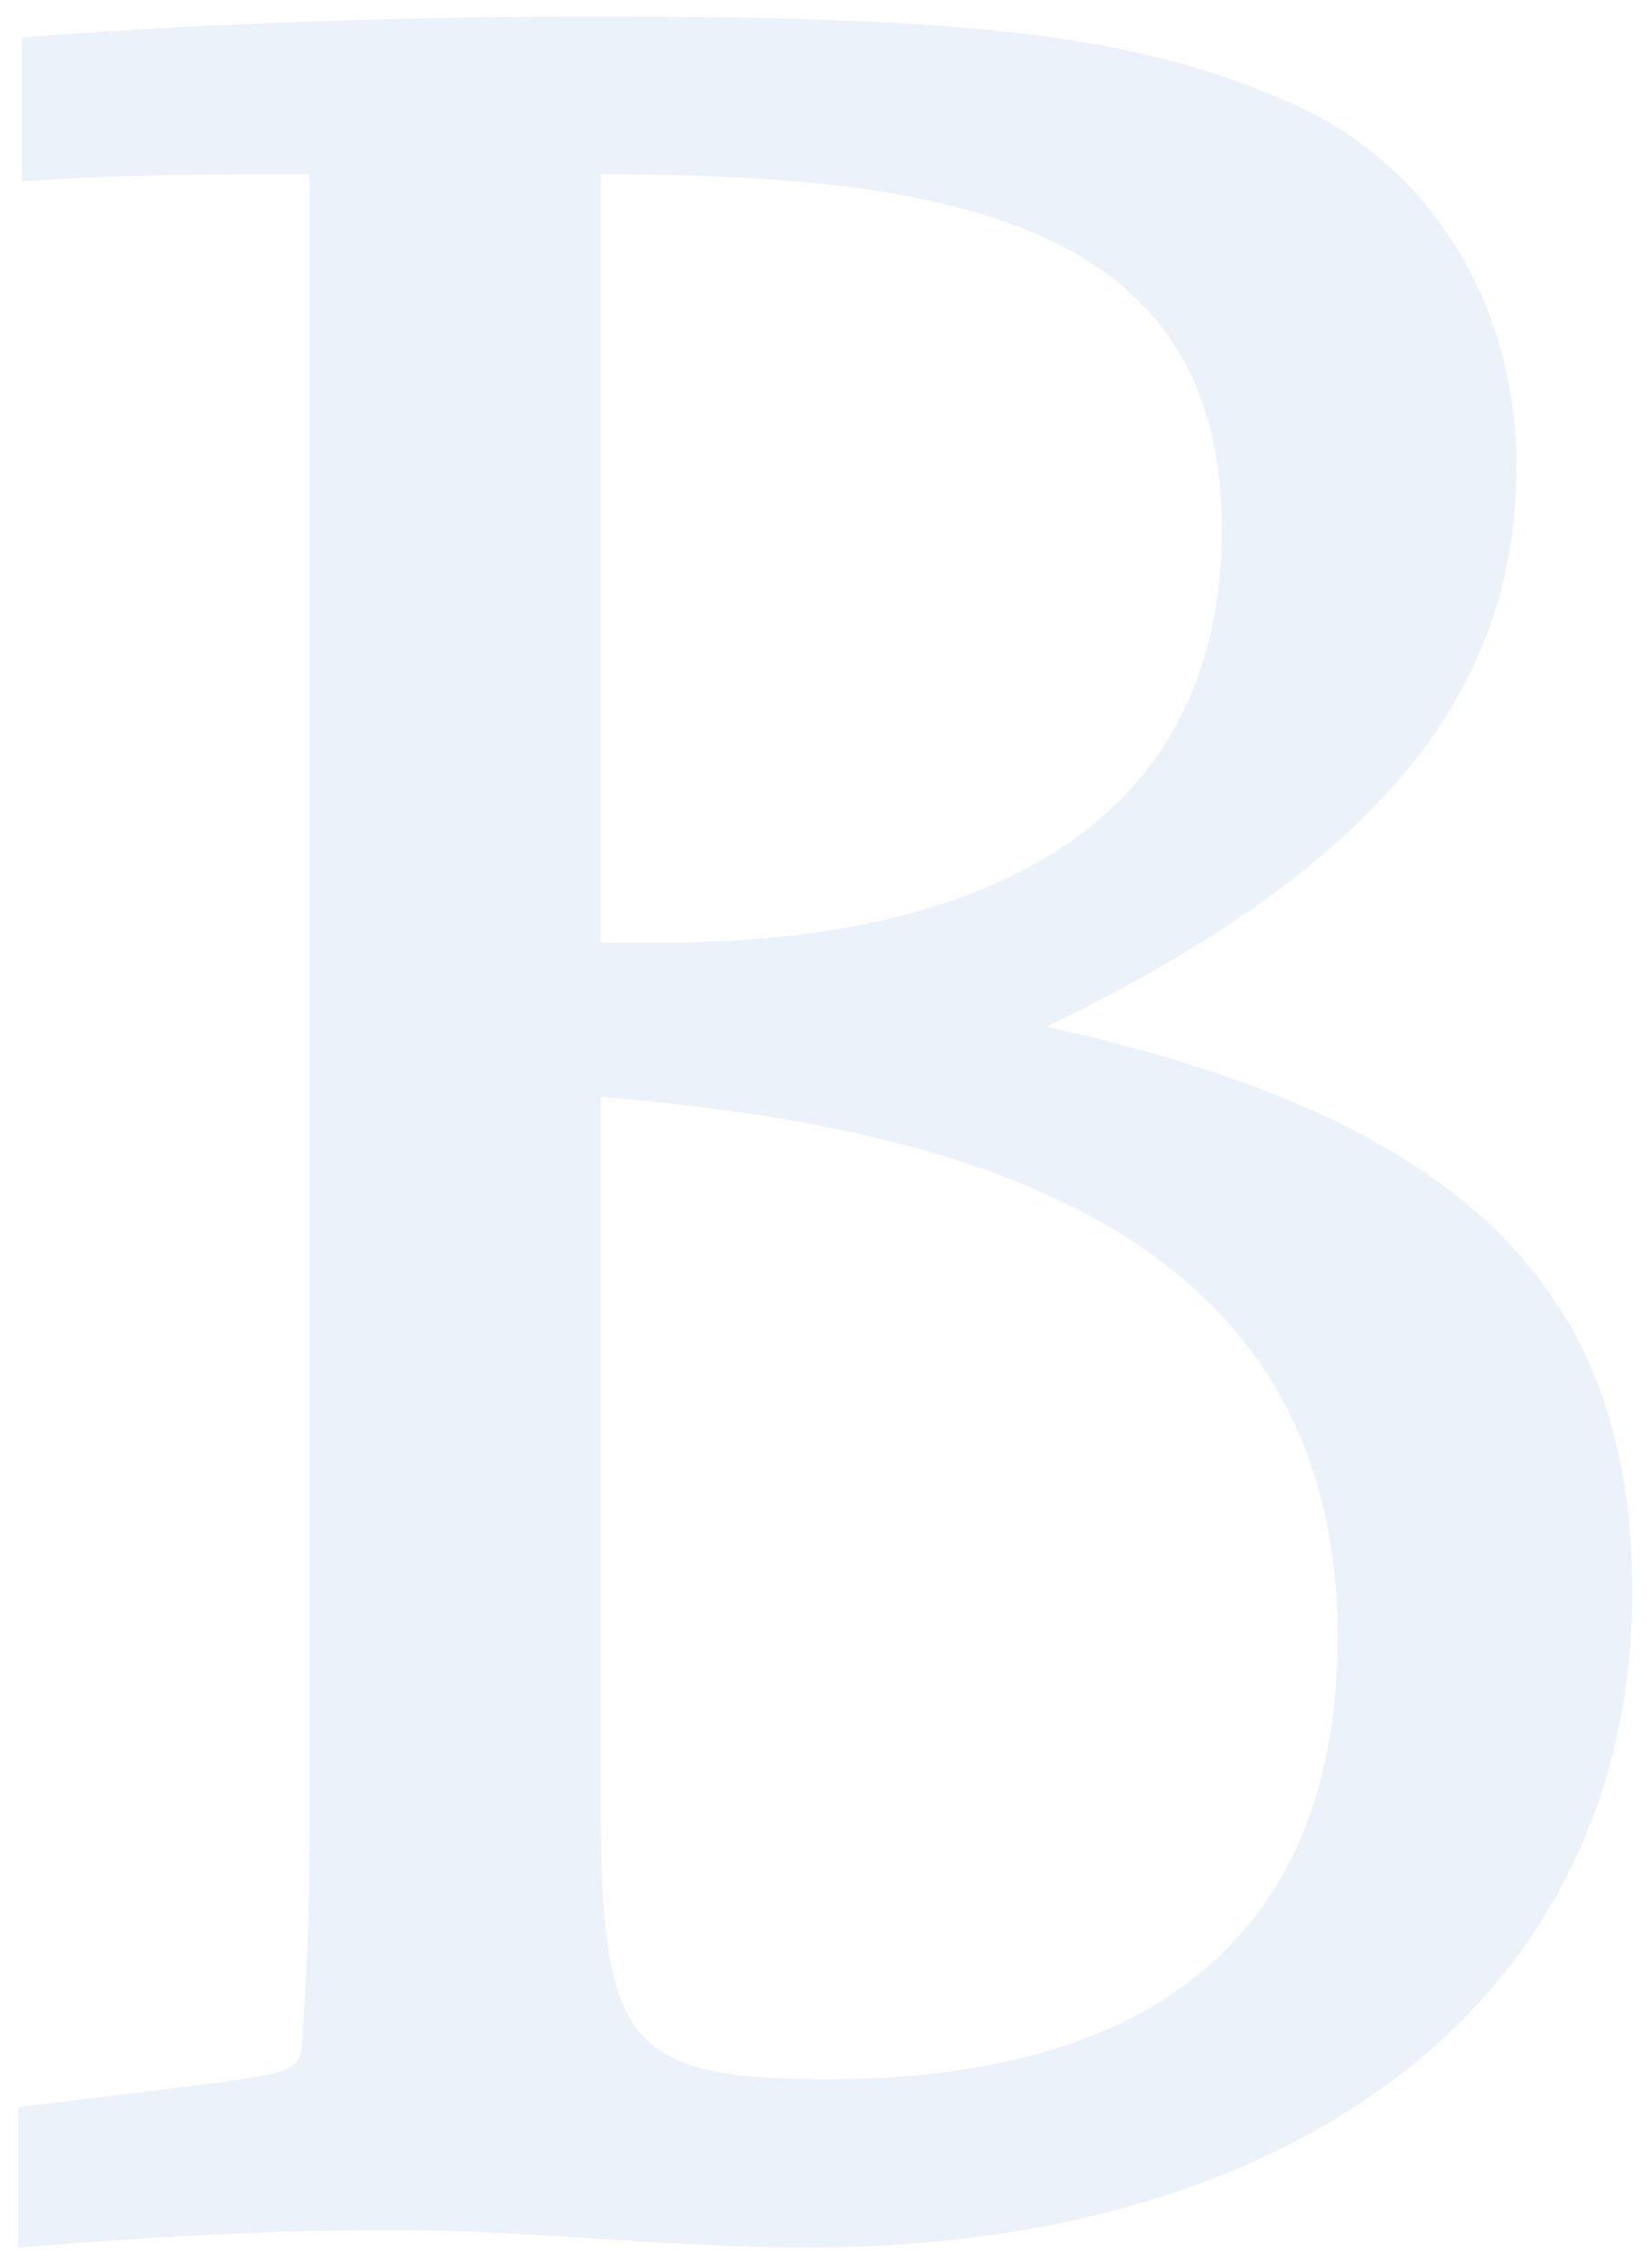
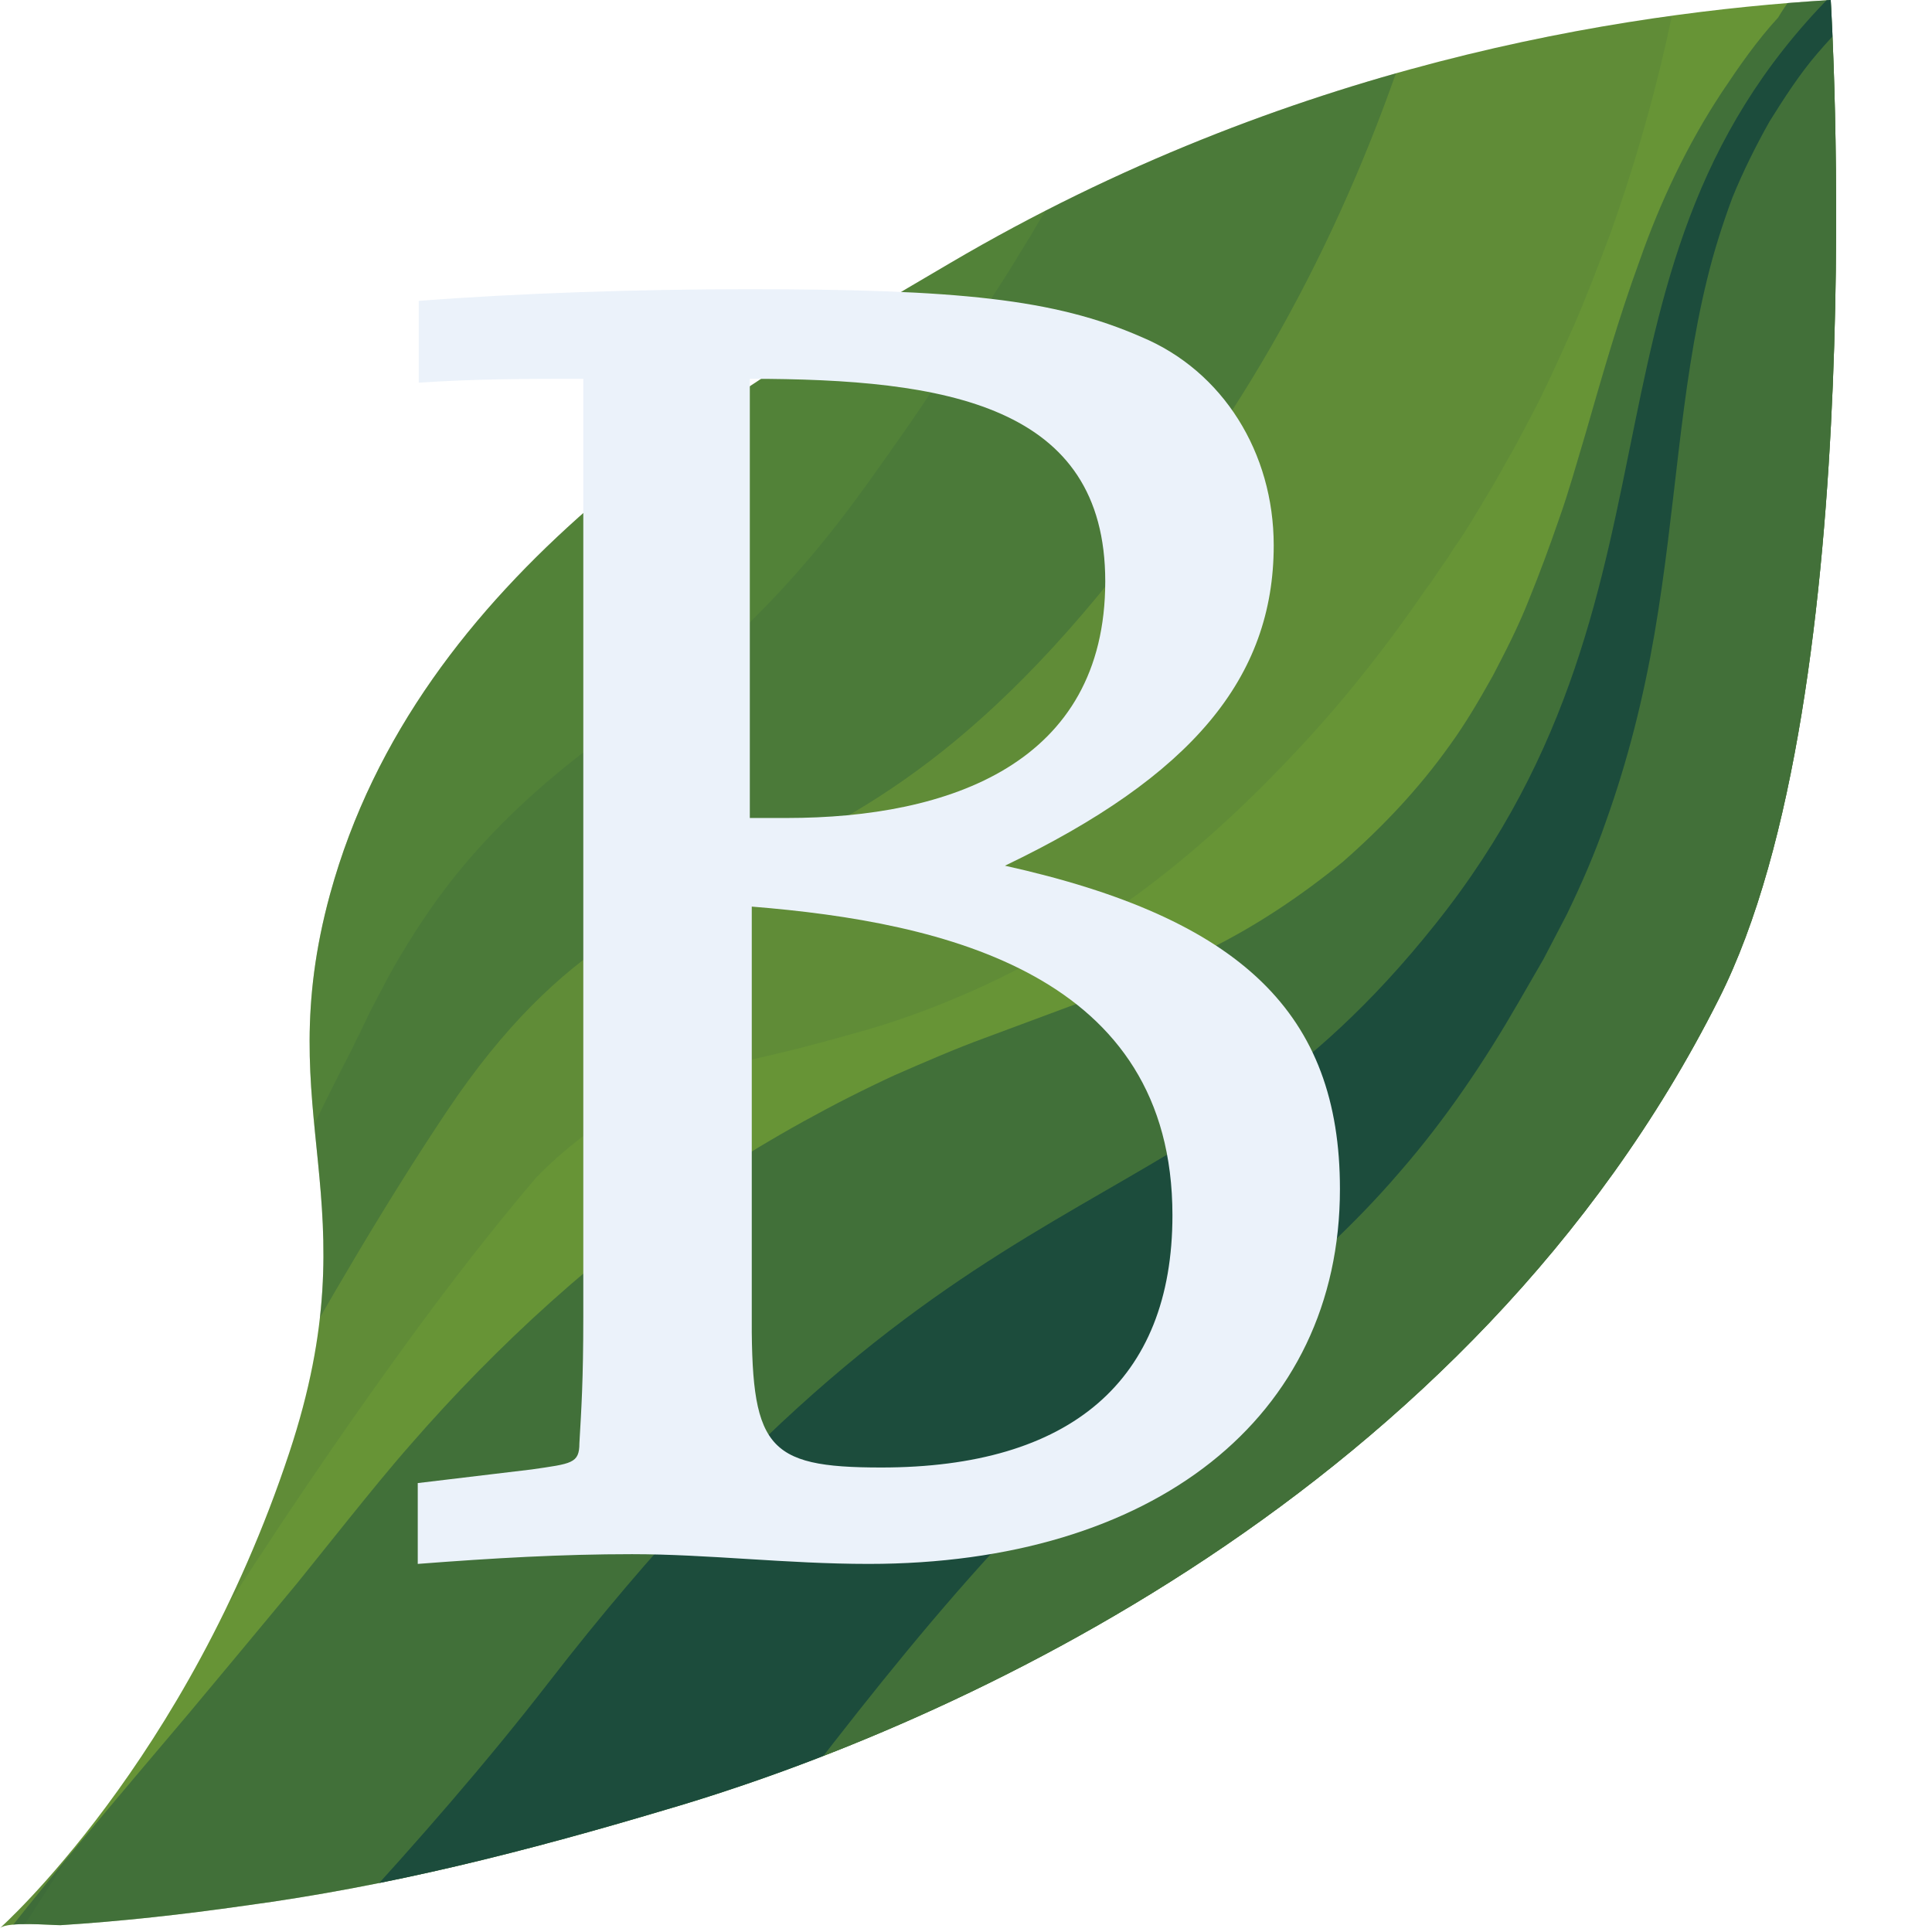
- <svg xmlns="http://www.w3.org/2000/svg" version="1.1" id="Laag_1" x="0px" y="0px" viewBox="0 0 140.67 193.96" style="enable-background:new 0 0 140.67 193.96;" xml:space="preserve">
+ <svg xmlns="http://www.w3.org/2000/svg" xmlns:xlink="http://www.w3.org/1999/xlink" version="1.1" id="Laag_1" x="0px" y="0px" viewBox="0 0 198.4 198.4" style="enable-background:new 0 0 198.4 198.4;" xml:space="preserve">
  <style type="text/css">
- 	.st0{fill:#EBF2FA;}
+ 	.st0{clip-path:url(#SVGID_2_);fill:#679436;}
+ 	.st1{opacity:0.3;clip-path:url(#SVGID_2_);fill:#1C4C3C;}
+ 	.st2{opacity:0.1;clip-path:url(#SVGID_2_);}
+ 	.st3{fill:#679436;}
+ 	.st4{fill:#1C4C3C;}
+ 	.st5{clip-path:url(#SVGID_2_);fill:#1C4C3C;}
+ 	.st6{opacity:0.5;clip-path:url(#SVGID_2_);}
+ 	.st7{fill:#EBF2FA;}
</style>
  <g>
-     <path class="st0" d="M1.57,180.21l17.1-2.1c6-0.9,7.2-0.9,7.2-3.9c0.3-5.1,0.6-9.3,0.6-18.9V14.91c-8.1,0-16.2,0-24.6,0.6V3.21   c15-1.2,33-1.8,49.2-1.8c31.5,0,45.9,1.5,58.8,7.2c12.3,5.1,19.8,17.4,19.8,31.2c0,19.8-12.3,34.5-40.2,48   c35.4,7.8,50.1,22.2,50.1,48.3c0,34.2-27.9,56.1-70.5,56.1c-12.3,0-24-1.5-35.4-1.5c-10.5,0-20.7,0.6-32.1,1.5V180.21z    M56.77,80.61c24.3,0,47.7-8.1,47.7-35.4c0-26.4-23.7-30.3-53.1-30.3v65.7H56.77z M70.87,177.81c28.2,0,43.5-12.9,43.5-37.8   c0-36-33.9-43.8-63-46.2v60C51.37,174.81,53.47,177.81,70.87,177.81z" />
+     <defs>
+       <path id="SVGID_1_" d="M188,0c-21.5,1.3-55.7,6.6-90.4,27c-23,13.5-54.7,32-63.7,64.8c-6.3,23,4.4,31.5-4.2,57.4    C19.2,180.9,0.1,197.9,0,198c0.8-0.7,5.2-0.3,6.2-0.3c6.3-0.4,12.6-1.1,18.9-2c14.9-2,29-5.6,43.4-9.9    c29.4-8.6,82.5-32.5,108-83.2C192.4,71.2,188,0,188,0z" />
+     </defs>
+     <clipPath id="SVGID_2_">
+       <use xlink:href="#SVGID_1_" style="overflow:visible;" />
+     </clipPath>
+     <path class="st0" d="M188,0c-21.5,1.3-55.7,6.6-90.4,27c-23,13.5-54.7,32-63.7,64.8c-6.3,23,4.4,31.5-4.2,57.4   C19.2,180.9,0.1,197.9,0,198c0.8-0.7,5.2-0.3,6.2-0.3c6.3-0.4,12.6-1.1,18.9-2c14.9-2,29-5.6,43.4-9.9c29.4-8.6,82.5-32.5,108-83.2   C192.4,71.2,188,0,188,0z" />
+     <path class="st1" d="M-29.2,235.4c29-31.2,49.9-83.6,75.1-121.3c23.7-35.4,42-12.4,80.4-71.6c23.5-36.2,28.3-78,26.9-95   C148.9-102.3,43.5-126-61.2-82.2c-125.5,52.4-172.5,250.2-112,316.7c24.1,26.4,43.5,48.8,86.6,37.1   C-55.4,263-37.1,243.8-29.2,235.4z" />
+     <g class="st2">
+       <path class="st3" d="M-29.2,235.4c29-31.2,49.9-83.6,75.1-121.3c23.7-35.4,42-12.4,80.4-71.6c23.5-36.2,28.3-78,26.9-95    C148.9-102.3,43.5-126-61.2-82.2c-125.5,52.4-172.5,250.2-112,316.7c24.1,26.4,43.5,48.8,86.6,37.1    C-55.4,263-37.1,243.8-29.2,235.4z" />
+       <path class="st4" d="M-31.4,233.4c7.9-8.5,14.6-18.1,20.7-28.1c6-10.1,11.4-20.6,16.4-31.2c5.1-10.7,9.8-21.6,14.6-32.6    c4.9-11,9.8-22,15.5-33.1c0.4-0.7,0.7-1.5,1.1-2.2l1.1-2.3c0.8-1.5,1.6-3.1,2.5-4.7c1.8-3.1,3.8-6.2,6.2-9.2    c2.4-3,5.2-5.9,8.1-8.5c2.9-2.6,5.9-4.9,8.7-6.9c5.6-3.9,9.7-7,12.9-10.1c3.2-3.1,6-6.2,8.8-9.7c2.8-3.5,5.5-7.4,8.3-11.4    c1.4-2,2.8-4.2,4.2-6.3c1.4-2.2,2.8-4.3,4.2-6.6c0.7-1.1,1.5-2.3,2.1-3.3c0.6-1,1.3-2.1,1.9-3.1c0.6-1.1,1.3-2.1,1.9-3.2    c0.6-1.1,1.2-2.1,1.8-3.2c1.2-2.1,2.3-4.4,3.4-6.6c0.6-1.1,1.1-2.2,1.7-3.4l1.6-3.4c4.1-9.2,7.8-18.8,10.7-28.7    c0.7-2.5,1.4-5,2-7.4c0.6-2.5,1.2-5,1.7-7.4c0.5-2.4,0.9-4.9,1.3-7.2c0.2-1.2,0.3-2.2,0.4-3.3l0.1-0.7l0-0.3l0-0.2    c0-0.3,0.2-0.7,0.2-1c0.4-2.6,0.2-5.7-1.3-9.1c-1.4-3.4-3.9-7-7.2-10.4c-3.3-3.4-7.3-6.5-11.8-9.2c-4.5-2.8-9.4-5.1-14.5-7.1    c-5.1-2-10.5-3.6-15.9-4.9c-5.5-1.2-11.1-2.1-16.7-2.7c-11.3-1.1-22.8-1-34.1,0.2C19.8-94,8.5-91.8-2.4-88.6    c-11,3.2-21.7,7.3-31.9,12.1c-5.1,2.4-10.2,5-15.1,7.8c-2.4,1.4-5,2.8-7.2,4.1c-2.3,1.4-4.5,2.8-6.7,4.3c-8.8,5.9-17,12.7-24.6,20    c-1.9,1.8-3.8,3.7-5.6,5.6c-1.8,1.9-3.6,3.8-5.4,5.8c-3.5,3.9-6.9,8-10.2,12.1c-6.5,8.3-12.7,16.9-18.2,26    c-11,18.1-19.6,37.9-26,58.2c-6.3,20.3-10.7,41.2-12.8,61.7c-1.1,10.3-1.5,20.5-1.3,30.4c0.1,2.5,0.2,4.9,0.4,7.4    c0.1,2.4,0.4,4.9,0.6,7.2c0.6,4.8,1.3,9.4,2.3,13.9c2,8.9,4.8,17,8.5,23.9c0.5,0.9,0.9,1.7,1.4,2.5c0.2,0.4,0.5,0.8,0.7,1.2    l0.4,0.6c0.1,0.2,0.4,0.6,0.6,0.9c1.8,2.4,3.4,4.9,5,7.2c3.2,4.7,6.2,9.2,9.1,13.4c2.9,4.1,5.8,7.9,8.8,11.2    c3,3.3,6.2,6.1,9.9,8.4c1.9,1.1,3.9,2.1,6,2.9c2.2,0.8,4.5,1.5,6.9,2c4.9,1,10.2,1.3,15.7,0.9c11-0.7,22.1-3.6,32.3-8.7    c5.1-2.6,10-5.6,14.5-9.2C-39.6,241.6-35.5,237.6-31.4,233.4z M-27,237.4c-8,8.9-16.9,17.4-26.8,24.8    c-9.9,7.4-20.8,13.9-32.8,18.9c-6,2.5-12.4,4.7-19.4,6c-3.5,0.7-7.1,1.1-10.8,1.3c-3.7,0.2-7.6,0-11.4-0.4    c-3.8-0.4-7.7-1.2-11.5-2.3c-3.8-1-7.4-2.4-10.9-3.9c-7-3.1-13.3-6.9-19.1-10.8c-5.7-3.9-10.9-8-15.7-12c-2.4-2-4.8-4-7-5.9    c-0.3-0.3-0.5-0.4-0.9-0.8l-1.1-1.1c-0.7-0.7-1.4-1.4-2.2-2.2c-1.4-1.5-2.7-3-4.1-4.5c-5.2-6.1-9.5-12.7-13.1-19.4    c-3.6-6.7-6.4-13.7-8.7-20.6c-2.3-6.9-4.1-13.9-5.4-20.8c-0.7-3.5-1.3-6.9-1.7-10.4c-0.5-3.5-0.8-6.9-1.1-10.3    c-1.2-13.7-0.9-27.3,0.3-40.6c2.6-26.6,9.3-52.2,19.2-76.4c9.8-24.2,22.7-47.2,38.3-68.2c7.8-10.5,16.4-20.6,25.9-29.7    c4.8-4.6,9.7-9,14.9-13.1c2.6-2.1,5.2-4.1,7.9-6c2.7-1.9,5.5-3.8,8.2-5.6c11.2-7.2,23.1-13.2,35.4-17.9c3.1-1.2,6.2-2.2,9.3-3.3    c3.2-1,6.2-1.8,9.2-2.6c6.1-1.6,12.2-3,18.3-4.3c6.1-1.3,12.2-2.4,18.4-3.5c6.1-1,12.3-1.9,18.4-2.6c12.2-1.5,24.5-2.6,36.7-3.1    c12.3-0.6,24.5-0.5,36.9,0.1c12.3,0.7,24.8,1.9,37.3,4.4c3.1,0.7,6.3,1.3,9.5,2.1c3.2,0.8,6.3,1.7,9.5,2.7c3.2,1,6.4,2.2,9.6,3.5    c3.2,1.3,6.3,2.9,9.5,4.7c3.2,1.8,6.3,3.8,9.3,6.2c3,2.4,6,5,8.8,8.1c5.6,6.1,10.2,14.2,12.6,23.3c0.3,1.1,0.5,2.3,0.8,3.4    l0.2,0.9l0.1,0.8l0.2,1.5c0.3,1.9,0.5,3.8,0.7,5.6c0.4,3.6,0.5,7.1,0.6,10.6c0.1,6.9-0.2,13.7-0.9,20.4c-1.4,13.4-4.4,26.6-9,39.5    c-1.2,3.2-2.4,6.4-3.8,9.6c-1.4,3.1-2.8,6.3-4.4,9.3c-0.8,1.5-1.6,3.1-2.5,4.6c-0.8,1.5-1.7,3-2.6,4.5c-0.9,1.5-1.8,3-2.8,4.4    c-0.5,0.8-0.9,1.4-1.4,2.1c-0.5,0.7-0.9,1.4-1.4,2c-3.7,5.4-7.8,10.7-12.5,15.8c-4.7,5.1-9.9,10.1-15.8,14.6    c-5.9,4.5-12.7,8.6-19.6,11.5c-3.5,1.5-6.9,2.7-10.1,3.6c-3.2,0.9-6.1,1.7-8.7,2.3c-5.1,1.2-8.9,2.1-12.9,4c-2,1-4,2.2-6,3.7    c-2,1.5-4,3.1-5.9,5.1c-7.4,8.7-14.3,18.2-21,27.9c-6.7,9.7-13.1,19.8-19.5,29.8C8.2,188.9,1.8,199-5,208.9    C-11.7,218.8-18.8,228.5-27,237.4z" />
+     </g>
+     <path class="st5" d="M190.8-3.1c-31.5,28.7-15.1,62.6-43.4,98c-26.5,33.3-47.8,22.1-91,77.8C30,206.8-3.3,232.4-3.3,249.5   c0.1,50,133.1,84.9,241,50c129.5-41.8,192.8-234.9,138-306.2C353.9-35.1,294.8-42.3,251-34.3C219.1-28.5,199.3-10.8,190.8-3.1z" />
+     <g class="st6">
+       <path class="st3" d="M190.8-3.1c-31.5,28.7-15.1,62.6-43.4,98c-26.5,33.3-47.8,22.1-91,77.8C30,206.8-3.3,232.4-3.3,249.5    c0.1,50,133.1,84.9,241,50c129.5-41.8,192.8-234.9,138-306.2C353.9-35.1,294.8-42.3,251-34.3C219.1-28.5,199.3-10.8,190.8-3.1z" />
+       <path class="st4" d="M192.8-0.9c-2.1,2-4.2,4.1-6.1,6.3c-1.9,2.2-3.5,4.7-5,7.1c-1.4,2.5-2.7,5.1-3.8,7.8c-1,2.7-1.9,5.5-2.6,8.4    c-2.8,11.4-3.2,23.6-5.4,36.4c-1.1,6.4-2.7,12.9-5,19.3c-1.1,3.2-2.5,6.4-4,9.5c-0.8,1.5-1.6,3.1-2.4,4.6l-2.6,4.5    c-3.4,5.9-7.4,11.9-12.2,17.4c-4.7,5.5-10.2,10.4-15.3,14.7l-7.3,6.1c-2.3,1.9-4.4,3.8-6.5,5.6c-4.1,3.6-7.7,7.2-11.2,11    c-7,7.5-13.6,15.7-20.3,24.4c-1.7,2.1-3.3,4.4-5.1,6.6l-3,3.9c-1,1.3-2.1,2.6-3.2,3.9c-2.1,2.5-4.3,5-6.4,7.5    c-2.2,2.4-4.4,4.8-6.6,7.1c-8.8,9.2-18,17.6-26.4,25.3c-4.1,3.8-8.1,7.6-11,10.7c-1.5,1.5-2.6,2.9-3.2,3.5c-0.3,0.3-0.5,0.3-0.6,0    c0-0.1,0-0.2-0.1-0.3c0-0.2-0.1-0.3-0.1-0.5c0-0.1,0-0.3-0.1-0.2l-0.1,0.2c-0.1,0.1-0.1,0.2-0.1,0.3c-0.3,0.8-0.5,1.9-0.4,3.2    c0.1,1.3,0.5,2.9,1.2,4.5c1.4,3.4,4.2,7.2,7.7,10.8c3.5,3.6,7.7,7,12.3,10.1c4.6,3.1,9.5,5.9,14.7,8.4c10.4,5,21.5,8.8,33,11.6    c11.5,2.7,23.3,4.4,35.1,5.1c11.8,0.7,23.8,0.6,35.6-0.5c23.6-2.1,46.8-8.1,68-17c2.7-1.1,5.3-2.3,7.9-3.5c2.5-1.2,5-2.4,7.4-3.7    c4.8-2.6,9.5-5.4,14-8.5c9.1-6,17.5-12.9,25.4-20.3c7.9-7.4,15.4-15.3,22.3-23.7c7-8.3,13.4-17.2,19.3-26.5    c11.7-18.6,20.9-38.8,27.9-59.5c3.5-10.3,6.5-20.8,8.9-31.3c2.5-10.5,4.2-21,5.4-31.3c1.1-10.3,1.5-20.6,0.9-30.3    c-0.3-4.9-0.9-9.6-1.7-14.1c-0.8-4.5-1.9-8.8-3.2-12.8c-0.6-2-1.4-3.9-2.1-5.8c-0.4-0.9-0.8-1.8-1.2-2.7l-0.6-1.3l-0.6-1.3    c-1-2.3-3-5.2-5.9-8c-5.8-5.7-14.7-11.2-24.5-15.5c-9.9-4.4-20.9-7.8-32.2-10.2c-5.7-1.2-11.5-2-17.3-2.6    c-5.8-0.6-11.7-0.8-17.6-0.7c-1.5,0-2.9,0.1-4.4,0.2c-1.4,0.1-2.9,0.2-4.3,0.3c-2.9,0.3-5.8,0.7-8.6,1.3    c-5.7,1.2-11.3,2.9-16.8,5.2c-5.4,2.3-10.7,5.1-15.7,8.3c-2.5,1.6-4.9,3.4-7.2,5.2C197.3-4.8,195-2.9,192.8-0.9z M188.7-5.3    c2.2-2.1,4.6-4.2,6.9-6.2c2.4-2.1,4.8-4,7.3-5.9c5-3.8,10.2-7.3,15.7-10.5c2.7-1.6,5.5-3.1,8.4-4.5c2.9-1.4,5.8-2.8,8.8-4    c3-1.2,6-2.4,9.1-3.4c1.5-0.5,3.1-1,4.7-1.5l4.6-1.3c6.2-1.7,12.4-3.3,18.8-4.5c6.3-1.3,12.8-2.4,19.3-3.2    c13.1-1.6,26.5-2.3,40.3-1.1c13.8,1.3,28.3,4.1,43,11.8c7.3,3.9,14.7,9.1,21.2,16.4c2.9,3.2,5.4,6.4,7.8,9.8    c2.4,3.4,4.5,6.9,6.4,10.4c3.8,7.1,6.7,14.4,9,21.7c2.2,7.3,3.8,14.7,4.9,21.9c2.2,14.6,2.6,28.9,1.6,42.9    c-1.9,28-8.8,54.6-19,79.6c-5.1,12.5-11.2,24.6-17.9,36.2c-6.7,11.7-14.2,22.9-22.4,33.6c-8.2,10.7-17.1,20.9-26.8,30.4    c-9.7,9.5-20.3,18.2-31.7,25.7c-11.4,7.6-23.6,13.9-36.3,18.9c-6.4,2.5-12.9,4.6-19.4,6.4c-3.3,0.9-6.6,1.7-9.9,2.4    c-3.2,0.7-6.4,1.3-9.6,1.8c-25.7,4.5-51.2,5.7-76.4,5.4c-25.2-0.3-50.2-2.5-75.1-6.5c-12.5-2-25-4.5-37.5-8    c-6.3-1.8-12.6-3.8-18.9-6.2c-6.3-2.4-12.6-5.4-18.9-9.1c-6.2-3.8-12.5-8.4-18.2-15c-2.8-3.3-5.5-7.1-7.6-11.5    c-2.1-4.4-3.8-9.4-4.5-14.6c-0.1-0.7-0.2-1.3-0.2-2l-0.1-1c0-0.4,0-0.9,0-1.4c0-1,0-1.9,0.1-2.8c0.1-0.9,0.1-1.8,0.3-2.6    c0.4-3.4,1.2-6.2,2.1-8.8c1.7-5.1,3.7-8.9,5.7-12.4c2-3.5,4-6.6,6-9.5c2-2.9,4-5.7,6-8.3c7.9-10.5,15.8-19.6,23.3-28.5l5.5-6.6    l5.4-6.5l5.3-6.6c2.1-2.6,4.2-5.2,6.4-7.7c8.8-10.1,19.2-19.7,31.1-27.6c6-3.9,12.3-7.4,18.6-10.3c3.2-1.4,6.2-2.7,9.2-3.8    l8.6-3.2c2.7-1,5.3-1.9,7.7-2.9c2.5-1,4.8-2,7.1-3.2c4.6-2.3,9.1-5.3,13.4-8.8c4.1-3.6,7.8-7.5,11-12c1.6-2.2,3-4.6,4.4-7.1    c1.3-2.5,2.6-5,3.7-7.8c1.1-2.7,2.1-5.4,3.1-8.3c1-2.8,1.8-5.7,2.7-8.7c1.7-5.9,3.4-11.9,5.6-17.9c2.1-6,4.9-11.9,8.4-17.2    c1.8-2.7,3.6-5.3,5.8-7.7C184.2-0.9,186.4-3.2,188.7-5.3z" />
+     </g>
+   </g>
+   <g>
+     <path class="st7" d="M42.9,152.3l11.7-1.4c4.1-0.6,4.9-0.6,4.9-2.7c0.2-3.5,0.4-6.4,0.4-13V38.9c-5.6,0-11.1,0-16.9,0.4v-8.4   c10.3-0.8,22.7-1.2,33.8-1.2c21.6,0,31.5,1,40.4,4.9c8.4,3.5,13.6,11.9,13.6,21.4c0,13.6-8.4,23.7-27.6,32.9   c24.3,5.4,34.4,15.2,34.4,33.2c0,23.5-19.2,38.5-48.4,38.5c-8.4,0-16.5-1-24.3-1c-7.2,0-14.2,0.4-22,1   C42.9,160.6,42.9,152.3,42.9,152.3z M80.8,84c16.7,0,32.7-5.6,32.7-24.3c0-18.1-16.3-20.8-36.5-20.8V84H80.8z M90.5,150.7   c19.4,0,29.9-8.9,29.9-25.9c0-24.7-23.3-30.1-43.2-31.7v41.2C77.1,148.6,78.5,150.7,90.5,150.7z" />
  </g>
</svg>
